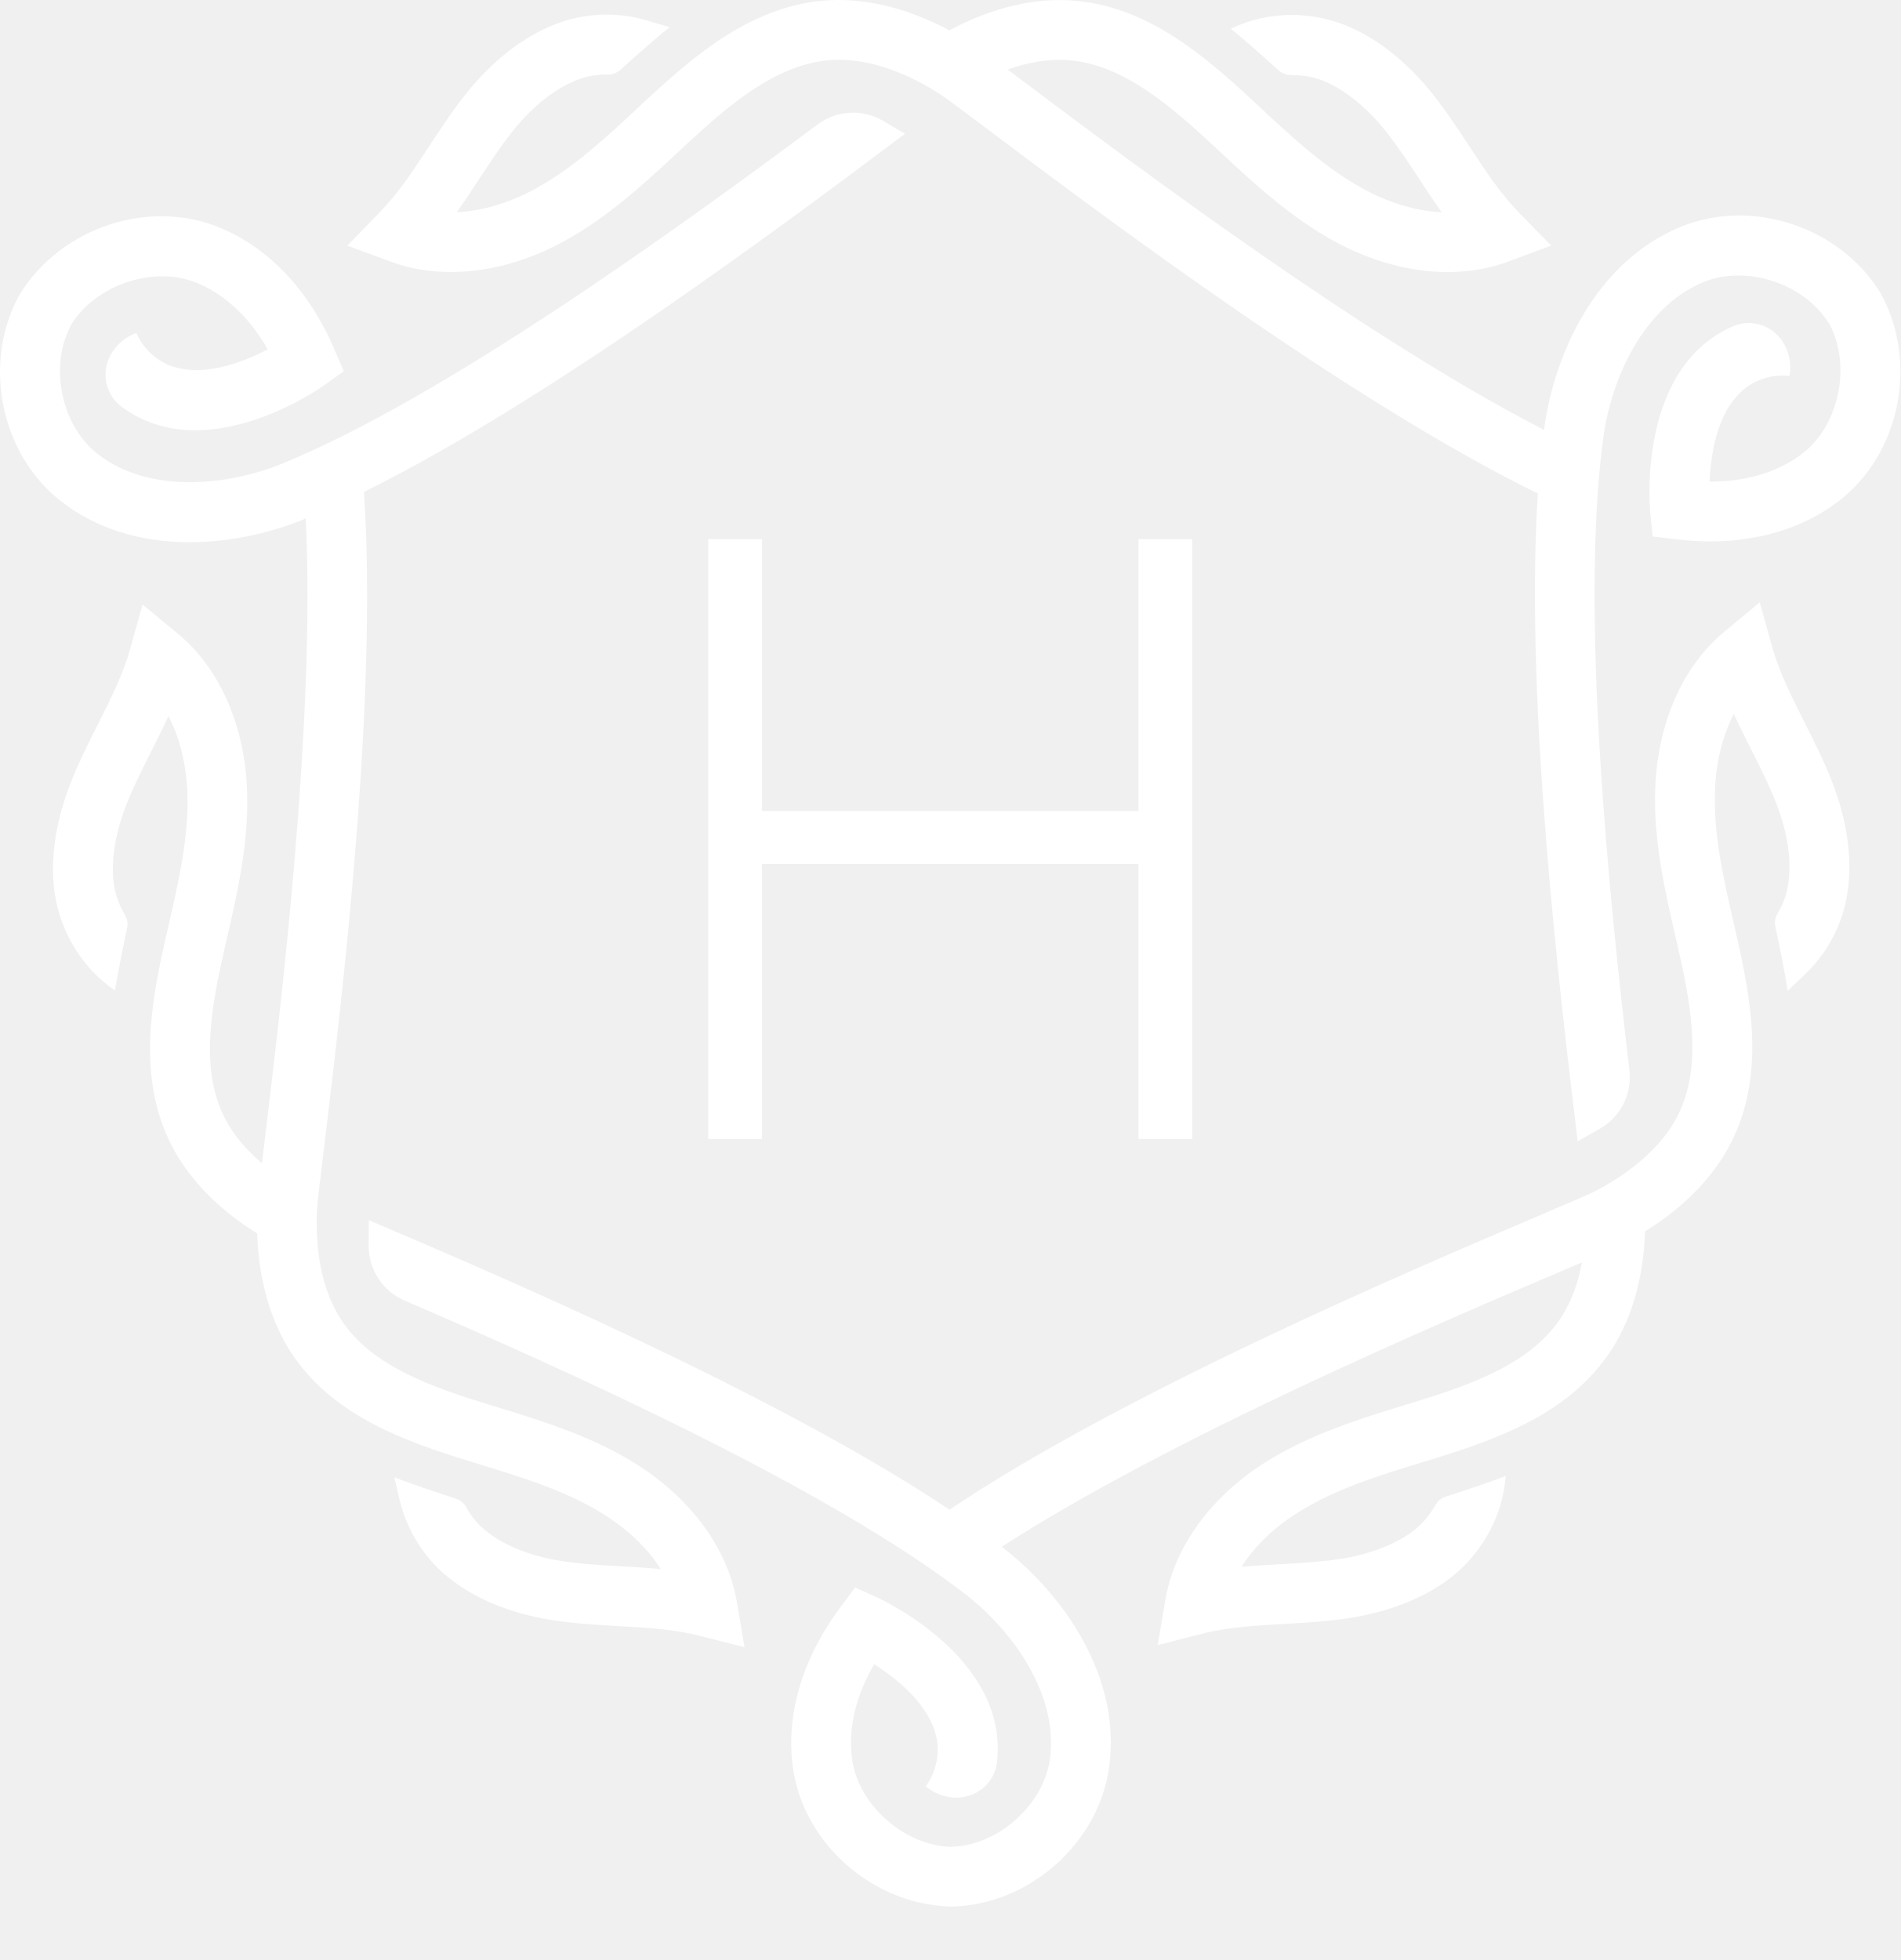
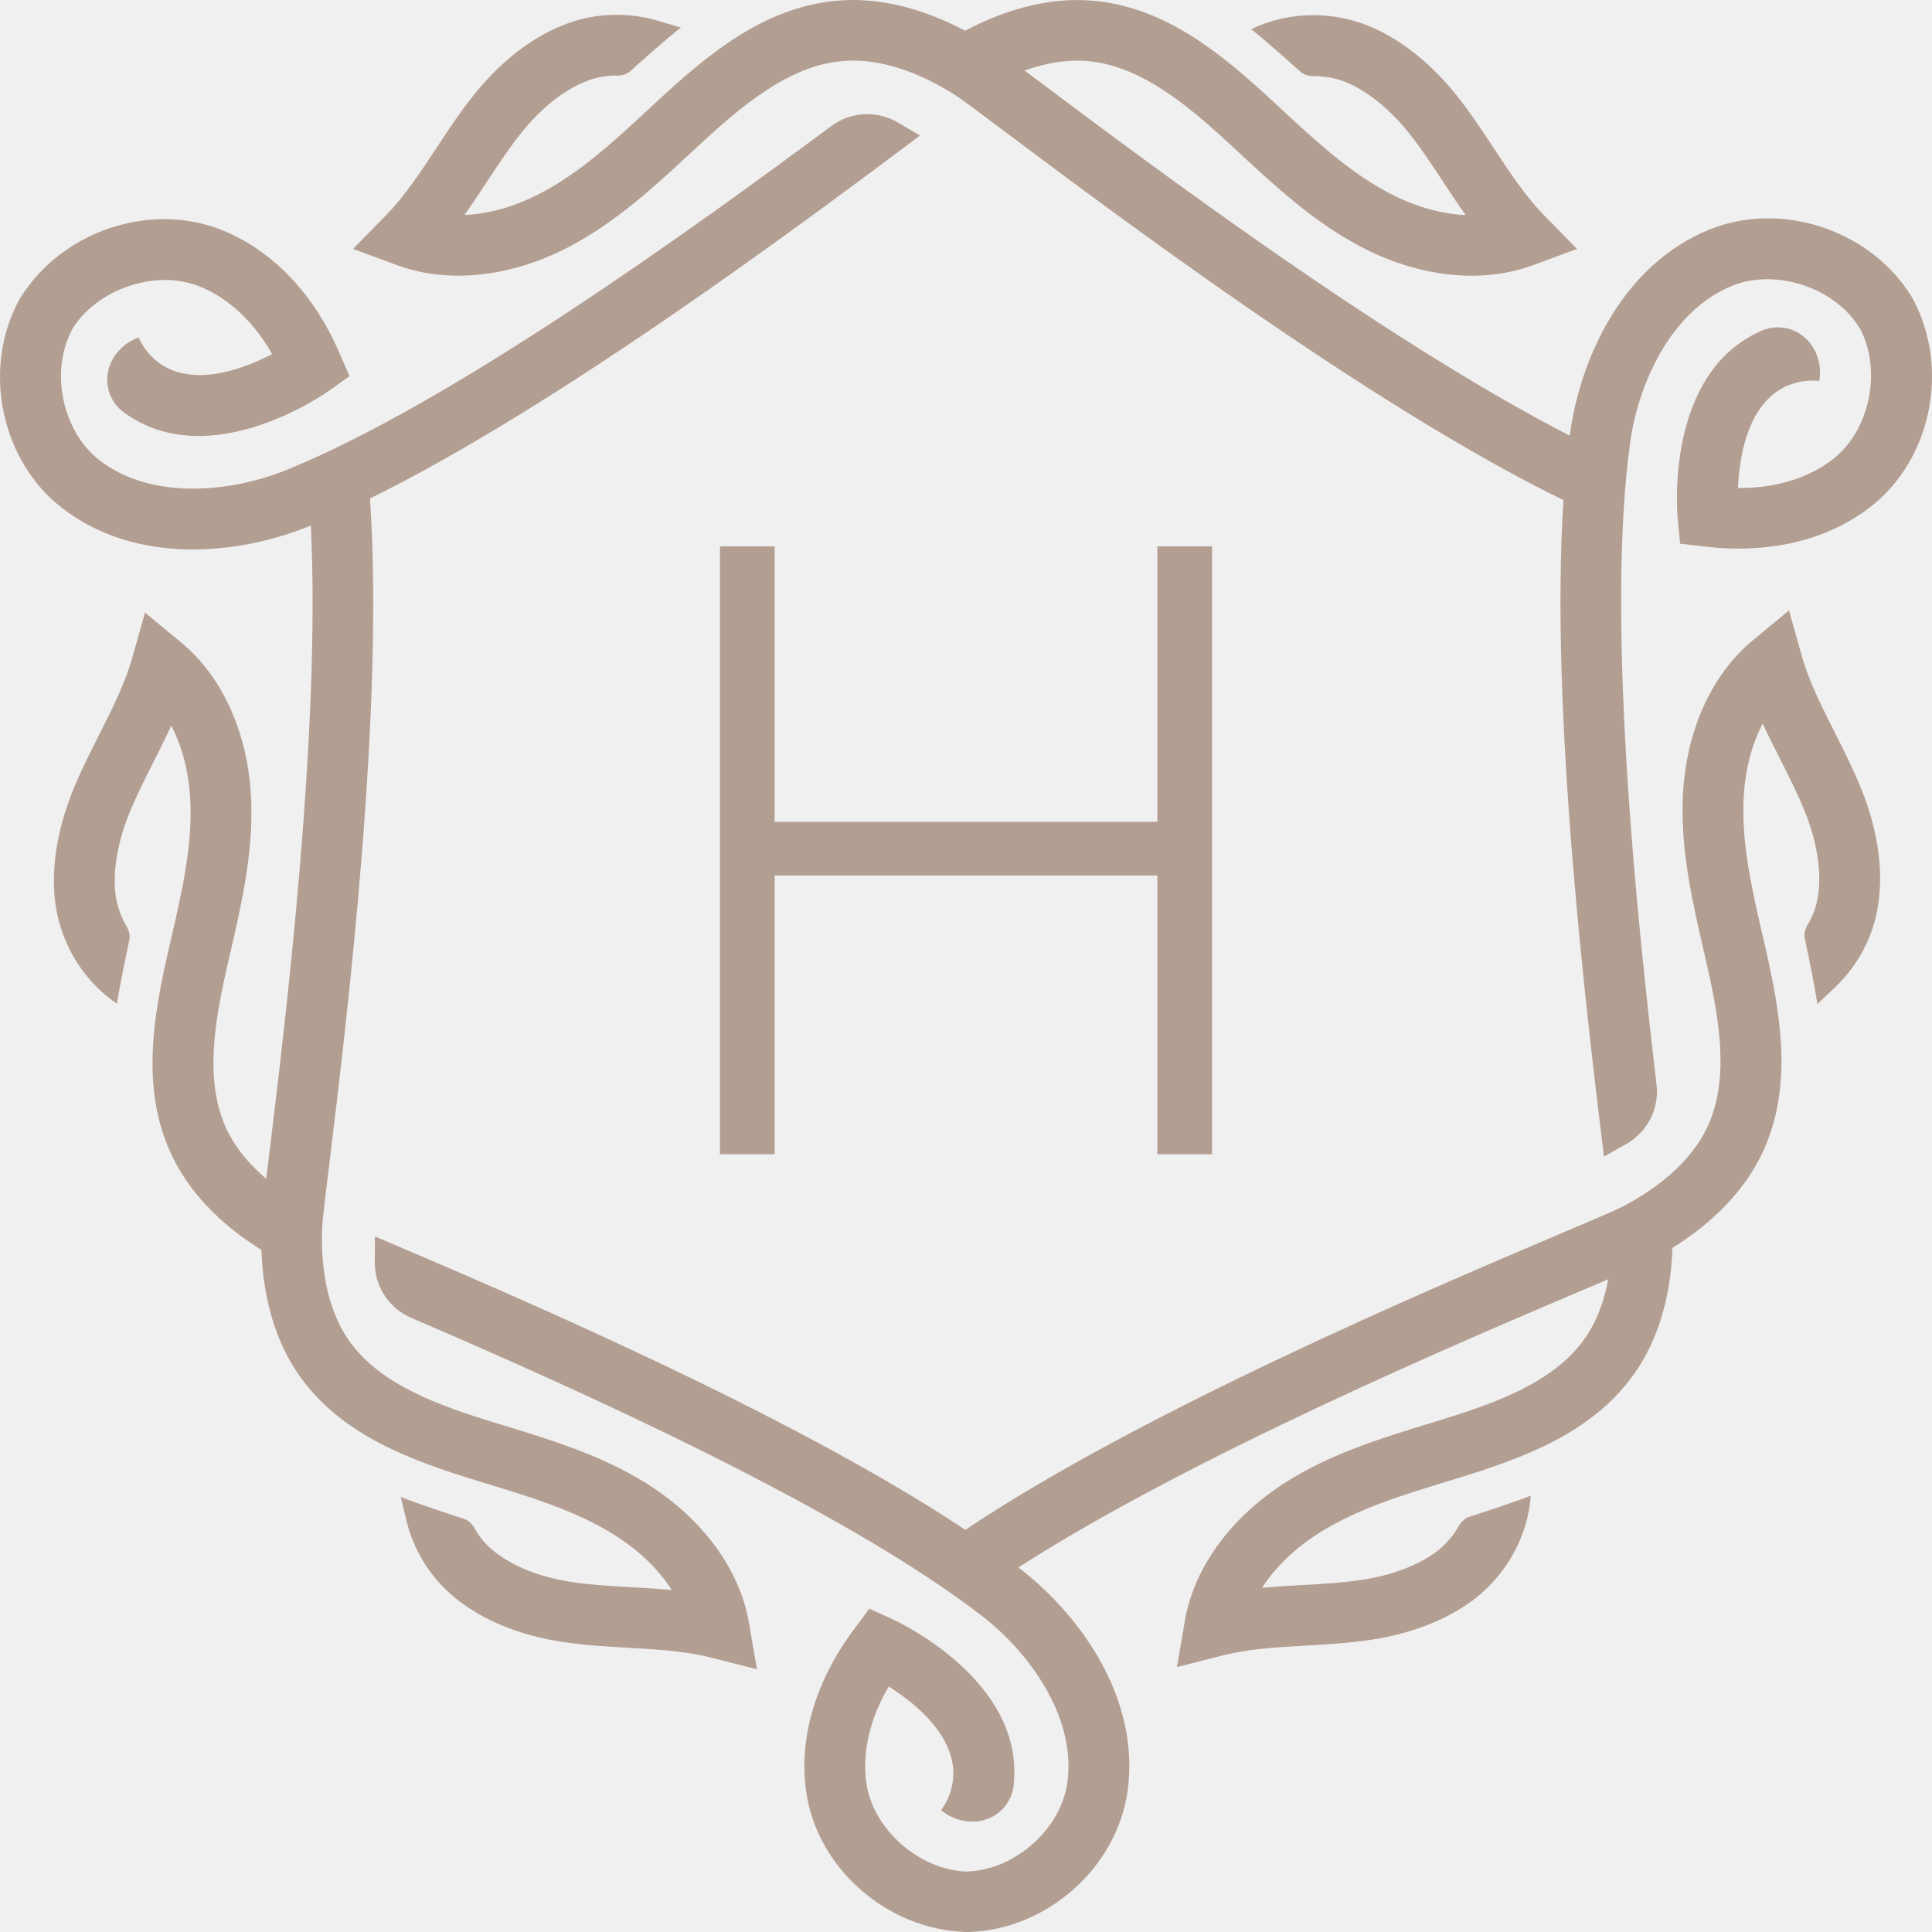
- <svg xmlns="http://www.w3.org/2000/svg" width="32" height="33" viewBox="0 0 32 33" fill="none">
-   <path d="M19.17 9.078V13.654H12.831V9.078H11.925V19.177H12.831V14.546H19.17V19.177H20.076V9.078H19.17Z" fill="white" />
-   <path d="M10.694 24.638C9.953 24.177 9.131 23.925 8.337 23.681L8.208 23.642C7.266 23.352 6.304 23.01 5.791 22.288C5.372 21.701 5.313 20.927 5.337 20.382C5.343 20.254 5.396 19.816 5.464 19.261C5.738 16.998 6.369 11.793 6.128 8.282C9.28 6.727 13.375 3.652 15.238 2.252L14.873 2.036C14.525 1.832 14.09 1.854 13.767 2.095C11.451 3.823 7.455 6.711 4.731 7.814C3.861 8.165 2.532 8.332 1.645 7.645C1.033 7.168 0.825 6.172 1.19 5.487L1.202 5.459C1.44 5.081 1.855 4.812 2.296 4.706C2.639 4.622 2.996 4.634 3.311 4.761C3.675 4.909 4.006 5.174 4.279 5.534C4.36 5.642 4.438 5.757 4.508 5.883C4.215 6.035 3.78 6.218 3.358 6.231C3.337 6.234 3.317 6.234 3.299 6.232C3.179 6.232 3.061 6.214 2.944 6.182C2.702 6.114 2.485 5.938 2.356 5.724C2.333 5.686 2.313 5.646 2.296 5.606C2.173 5.651 2.062 5.723 1.973 5.822L1.967 5.829C1.684 6.137 1.718 6.607 2.056 6.855C3.465 7.886 5.372 6.548 5.459 6.486L5.789 6.25L5.628 5.878C5.21 4.896 4.523 4.166 3.69 3.829C2.508 3.344 1.04 3.826 0.343 4.939L0.308 5.001C-0.3 6.146 0.019 7.656 1.028 8.44C2.251 9.391 3.938 9.221 5.106 8.748C5.12 8.743 5.134 8.735 5.148 8.73C5.315 12.132 4.725 16.988 4.464 19.139C4.443 19.308 4.425 19.456 4.41 19.585C4.143 19.359 3.899 19.08 3.745 18.742C3.377 17.938 3.561 16.933 3.781 15.973L3.811 15.843C3.998 15.033 4.191 14.194 4.161 13.322C4.124 12.22 3.701 11.255 2.998 10.672L2.401 10.178L2.192 10.924C2.071 11.356 1.864 11.768 1.644 12.204C1.486 12.517 1.323 12.841 1.189 13.182C1.027 13.593 0.847 14.222 0.903 14.886C0.965 15.614 1.351 16.279 1.937 16.677C1.979 16.395 2.09 15.862 2.141 15.623C2.158 15.544 2.14 15.466 2.099 15.396C1.994 15.218 1.925 15.016 1.907 14.801C1.875 14.434 1.954 13.99 2.126 13.551C2.244 13.252 2.389 12.963 2.544 12.657C2.642 12.461 2.743 12.262 2.836 12.057C3.027 12.422 3.138 12.867 3.155 13.356C3.18 14.097 3.01 14.835 2.83 15.617L2.8 15.748C2.541 16.877 2.33 18.069 2.829 19.161C3.112 19.781 3.628 20.33 4.33 20.767C4.358 21.595 4.575 22.317 4.97 22.873C5.667 23.85 6.805 24.264 7.912 24.604L8.041 24.644C8.808 24.879 9.532 25.101 10.161 25.493C10.576 25.752 10.906 26.071 11.127 26.418C10.903 26.397 10.681 26.384 10.461 26.372C10.119 26.352 9.795 26.334 9.478 26.286C8.907 26.201 8.421 25.997 8.111 25.713C8.009 25.619 7.923 25.507 7.855 25.383C7.816 25.314 7.758 25.259 7.682 25.235C7.447 25.158 6.914 24.983 6.638 24.871L6.729 25.253C6.839 25.714 7.088 26.14 7.43 26.455C8.015 26.991 8.786 27.201 9.329 27.282C9.692 27.337 10.054 27.357 10.404 27.378C10.891 27.405 11.351 27.431 11.786 27.543L12.537 27.734L12.407 26.97C12.254 26.071 11.629 25.221 10.694 24.638Z" fill="white" />
-   <path d="M30.388 12.168C30.168 11.732 29.961 11.321 29.84 10.889L29.631 10.142L29.034 10.637C28.332 11.219 27.908 12.184 27.871 13.286C27.841 14.158 28.034 14.996 28.221 15.806L28.251 15.938C28.471 16.897 28.655 17.902 28.287 18.707C27.988 19.363 27.347 19.801 26.863 20.053C26.749 20.113 26.343 20.285 25.829 20.504C23.732 21.398 18.908 23.454 15.989 25.418C13.066 23.466 8.355 21.457 6.211 20.544L6.207 20.968C6.204 21.371 6.441 21.737 6.811 21.896C9.465 23.038 13.965 25.055 16.282 26.862C17.021 27.44 17.83 28.507 17.679 29.619C17.571 30.387 16.812 31.066 16.037 31.092L16.007 31.096C15.56 31.079 15.12 30.854 14.808 30.525C14.563 30.27 14.395 29.954 14.348 29.619C14.294 29.229 14.358 28.81 14.533 28.393C14.586 28.269 14.647 28.145 14.721 28.02C14.999 28.199 15.376 28.484 15.597 28.843C15.611 28.86 15.62 28.877 15.627 28.893C15.688 28.998 15.732 29.108 15.762 29.226C15.824 29.47 15.78 29.745 15.659 29.964C15.638 30.003 15.613 30.04 15.587 30.075C15.688 30.159 15.805 30.22 15.936 30.246L15.945 30.248C16.353 30.34 16.744 30.075 16.789 29.659C16.978 27.922 14.865 26.94 14.768 26.896L14.399 26.728L14.157 27.054C13.515 27.907 13.227 28.866 13.351 29.756C13.522 31.022 14.674 32.053 15.987 32.1H16.057C17.353 32.053 18.501 31.022 18.676 29.756C18.887 28.222 17.897 26.845 16.903 26.07C16.892 26.061 16.878 26.052 16.866 26.043C19.729 24.197 24.229 22.281 26.224 21.431C26.38 21.364 26.517 21.306 26.637 21.255C26.574 21.599 26.454 21.95 26.239 22.252C25.726 22.973 24.764 23.316 23.823 23.605L23.695 23.644C22.9 23.888 22.078 24.14 21.336 24.602C20.401 25.184 19.777 26.034 19.624 26.933L19.494 27.698L20.245 27.506C20.68 27.395 21.14 27.369 21.627 27.341C21.977 27.321 22.339 27.3 22.702 27.246C23.138 27.18 23.773 27.022 24.321 26.641C24.92 26.224 25.303 25.557 25.354 24.85C25.089 24.956 24.572 25.125 24.34 25.2C24.263 25.225 24.204 25.28 24.164 25.35C24.062 25.53 23.922 25.691 23.745 25.814C23.442 26.025 23.019 26.18 22.552 26.25C22.235 26.297 21.912 26.316 21.569 26.335C21.35 26.348 21.128 26.36 20.904 26.381C21.124 26.034 21.454 25.715 21.869 25.457C22.498 25.064 23.223 24.842 23.99 24.607L24.119 24.568C25.225 24.228 26.364 23.814 27.06 22.836C27.455 22.281 27.673 21.559 27.7 20.733C28.404 20.295 28.92 19.746 29.203 19.125C29.702 18.034 29.491 16.841 29.232 15.713L29.202 15.58C29.022 14.799 28.852 14.061 28.877 13.32C28.894 12.831 29.005 12.386 29.195 12.021C29.289 12.226 29.39 12.425 29.488 12.621C29.643 12.927 29.788 13.216 29.906 13.515C30.117 14.053 30.183 14.575 30.092 14.986C30.062 15.121 30.008 15.251 29.936 15.372C29.895 15.441 29.877 15.518 29.893 15.596C29.945 15.838 30.059 16.387 30.1 16.682L30.386 16.412C30.73 16.087 30.975 15.658 31.076 15.204C31.248 14.429 31.044 13.658 30.843 13.146C30.709 12.805 30.546 12.481 30.388 12.168Z" fill="white" />
-   <path d="M31.686 4.972L31.651 4.911C30.962 3.812 29.495 3.333 28.311 3.815C26.877 4.399 26.18 5.945 26.005 7.193C26.003 7.208 26.002 7.223 26 7.238C22.97 5.682 19.061 2.743 17.328 1.441C17.192 1.339 17.073 1.25 16.969 1.171C17.298 1.054 17.662 0.981 18.031 1.017C18.912 1.101 19.689 1.762 20.411 2.433L20.509 2.524C21.117 3.091 21.747 3.677 22.517 4.088C23.489 4.606 24.538 4.722 25.393 4.405L26.12 4.135L25.578 3.581C25.265 3.26 25.012 2.875 24.744 2.467C24.552 2.174 24.353 1.871 24.124 1.583C23.85 1.238 23.395 0.768 22.791 0.484C22.13 0.173 21.361 0.175 20.724 0.484C20.947 0.661 21.353 1.024 21.534 1.188C21.594 1.241 21.671 1.265 21.752 1.265C21.959 1.263 22.168 1.304 22.363 1.395C22.697 1.552 23.043 1.842 23.336 2.211C23.536 2.462 23.714 2.733 23.902 3.019C24.022 3.203 24.145 3.389 24.275 3.573C23.864 3.556 23.422 3.429 22.991 3.199C22.337 2.85 21.782 2.334 21.195 1.787L21.097 1.695C20.249 0.907 19.321 0.128 18.126 0.014C17.448 -0.051 16.715 0.122 15.985 0.511C15.254 0.121 14.52 -0.052 13.841 0.013C12.646 0.127 11.719 0.906 10.871 1.694L10.772 1.787C10.185 2.334 9.631 2.85 8.977 3.198C8.545 3.428 8.104 3.555 7.693 3.572C7.823 3.388 7.945 3.202 8.065 3.019C8.254 2.732 8.432 2.461 8.631 2.21C8.991 1.758 9.41 1.44 9.811 1.313C9.943 1.272 10.084 1.253 10.225 1.256C10.304 1.257 10.381 1.234 10.44 1.181C10.623 1.015 11.042 0.641 11.277 0.458L10.9 0.346C10.447 0.21 9.953 0.213 9.509 0.353C8.752 0.591 8.186 1.153 7.843 1.583C7.615 1.87 7.416 2.173 7.224 2.466C6.956 2.874 6.703 3.259 6.389 3.58L5.848 4.135L6.575 4.404C7.43 4.721 8.478 4.606 9.45 4.087C10.221 3.676 10.85 3.09 11.458 2.524L11.557 2.432C12.278 1.762 13.056 1.1 13.937 1.016C14.655 0.947 15.355 1.283 15.815 1.576C15.923 1.645 16.276 1.91 16.723 2.246C18.544 3.615 22.735 6.763 25.895 8.309C25.668 11.817 26.285 16.903 26.566 19.216L26.935 19.007C27.286 18.808 27.484 18.42 27.437 18.02C27.099 15.15 26.595 10.245 27.002 7.335C27.133 6.407 27.653 5.172 28.691 4.747C29.41 4.456 30.377 4.774 30.788 5.432L30.806 5.456C31.015 5.852 31.04 6.345 30.911 6.78C30.813 7.12 30.624 7.423 30.356 7.631C30.046 7.873 29.65 8.027 29.203 8.084C29.068 8.1 28.93 8.109 28.786 8.108C28.801 7.778 28.86 7.309 29.06 6.938C29.068 6.918 29.077 6.9 29.089 6.886C29.148 6.782 29.223 6.689 29.309 6.604C29.489 6.427 29.749 6.328 30 6.323C30.044 6.323 30.088 6.325 30.132 6.33C30.155 6.201 30.148 6.069 30.106 5.942L30.103 5.934C29.978 5.535 29.554 5.329 29.171 5.498C27.573 6.202 27.778 8.523 27.788 8.629L27.828 9.033L28.231 9.08C29.29 9.209 30.266 8.979 30.974 8.426C31.984 7.645 32.301 6.132 31.686 4.972Z" fill="white" />
+ <svg xmlns="http://www.w3.org/2000/svg" width="500" height="500" viewBox="0 0 88 88" fill="none">
+   <path d="M52.717 24.887V37.432H35.284V24.887H32.793V52.572H35.284V39.878H52.717V52.572H55.209V24.887H52.717Z" fill="#B39E92" />
+   <path d="M29.409 67.545C27.371 66.279 25.111 65.589 22.926 64.921L22.571 64.813C19.983 64.02 17.337 63.08 15.925 61.102C14.774 59.492 14.612 57.371 14.677 55.877C14.692 55.526 14.839 54.324 15.025 52.803C15.78 46.6 17.516 32.328 16.852 22.705C25.521 18.44 36.782 10.012 41.906 6.173L40.901 5.582C39.945 5.021 38.748 5.083 37.859 5.744C31.49 10.48 20.501 18.398 13.01 21.422C10.619 22.384 6.964 22.841 4.525 20.96C2.842 19.65 2.27 16.919 3.273 15.041L3.305 14.965C3.959 13.928 5.1 13.192 6.313 12.902C7.258 12.67 8.24 12.704 9.104 13.052C10.106 13.459 11.017 14.185 11.769 15.171C11.991 15.468 12.204 15.782 12.398 16.128C11.591 16.546 10.394 17.047 9.234 17.081C9.176 17.089 9.122 17.091 9.073 17.084C8.741 17.084 8.418 17.036 8.097 16.947C7.429 16.761 6.834 16.28 6.479 15.691C6.416 15.587 6.361 15.479 6.314 15.368C5.975 15.492 5.67 15.688 5.426 15.962L5.41 15.979C4.631 16.825 4.724 18.114 5.653 18.792C9.529 21.62 14.774 17.952 15.011 17.781L15.919 17.134L15.477 16.114C14.327 13.423 12.437 11.421 10.147 10.497C6.898 9.168 2.859 10.489 0.943 13.541L0.846 13.709C-0.824 16.85 0.052 20.989 2.826 23.138C6.189 25.744 10.829 25.279 14.043 23.983C14.08 23.968 14.12 23.948 14.158 23.933C14.617 33.26 12.994 46.57 12.275 52.47C12.219 52.933 12.169 53.336 12.127 53.692C11.394 53.071 10.722 52.307 10.298 51.382C9.287 49.176 9.793 46.422 10.399 43.79L10.481 43.434C10.994 41.212 11.525 38.913 11.444 36.521C11.342 33.501 10.177 30.855 8.245 29.258L6.603 27.901L6.028 29.948C5.694 31.133 5.125 32.261 4.521 33.456C4.087 34.314 3.639 35.202 3.27 36.138C2.826 37.263 2.329 38.987 2.484 40.81C2.653 42.806 3.715 44.628 5.327 45.718C5.441 44.946 5.748 43.485 5.888 42.831C5.934 42.614 5.885 42.399 5.772 42.208C5.485 41.719 5.294 41.167 5.243 40.577C5.158 39.569 5.372 38.352 5.847 37.149C6.17 36.33 6.571 35.537 6.995 34.697C7.267 34.16 7.542 33.615 7.8 33.054C8.324 34.053 8.631 35.274 8.675 36.614C8.744 38.645 8.277 40.671 7.782 42.815L7.699 43.173C6.987 46.266 6.407 49.536 7.78 52.529C8.558 54.229 9.977 55.734 11.908 56.933C11.983 59.202 12.581 61.181 13.669 62.705C15.583 65.385 18.715 66.519 21.757 67.452L22.114 67.561C24.223 68.205 26.214 68.813 27.944 69.888C29.085 70.597 29.992 71.472 30.599 72.424C29.983 72.366 29.372 72.331 28.769 72.297C27.827 72.244 26.937 72.193 26.065 72.063C24.493 71.828 23.158 71.269 22.306 70.49C22.026 70.233 21.79 69.925 21.601 69.587C21.494 69.397 21.334 69.247 21.127 69.18C20.48 68.971 19.013 68.49 18.255 68.184L18.505 69.23C18.806 70.493 19.491 71.663 20.434 72.524C22.042 73.995 24.161 74.57 25.655 74.793C26.652 74.942 27.648 74.999 28.61 75.054C29.95 75.13 31.215 75.202 32.411 75.507L34.477 76.033L34.118 73.937C33.698 71.472 31.981 69.143 29.409 67.545Z" fill="#B39E92" />
+   <path d="M83.568 33.358C82.965 32.163 82.395 31.035 82.062 29.85L81.486 27.803L79.844 29.161C77.913 30.757 76.748 33.403 76.646 36.423C76.565 38.815 77.095 41.111 77.608 43.331L77.691 43.692C78.296 46.323 78.802 49.077 77.791 51.284C76.968 53.083 75.207 54.285 73.875 54.976C73.562 55.138 72.445 55.612 71.031 56.212C65.265 58.661 51.999 64.299 43.971 69.683C35.931 64.332 22.979 58.824 17.081 56.32L17.07 57.483C17.061 58.588 17.715 59.592 18.733 60.028C26.031 63.159 38.405 68.686 44.777 73.642C46.808 75.225 49.033 78.152 48.618 81.198C48.322 83.306 46.235 85.165 44.103 85.239L44.02 85.249C42.791 85.202 41.583 84.585 40.724 83.683C40.05 82.984 39.588 82.119 39.459 81.198C39.311 80.131 39.486 78.981 39.966 77.839C40.114 77.499 40.28 77.158 40.483 76.817C41.25 77.305 42.284 78.087 42.894 79.072C42.93 79.118 42.958 79.165 42.977 79.211C43.143 79.496 43.263 79.799 43.346 80.121C43.518 80.79 43.398 81.544 43.063 82.145C43.005 82.252 42.938 82.354 42.866 82.45C43.143 82.68 43.465 82.846 43.826 82.92L43.849 82.925C44.972 83.175 46.046 82.45 46.171 81.309C46.69 76.549 40.88 73.855 40.613 73.734L39.597 73.274L38.933 74.167C37.169 76.505 36.375 79.136 36.716 81.576C37.188 85.046 40.355 87.871 43.964 88H44.158C47.722 87.871 50.879 85.046 51.36 81.576C51.941 77.37 49.218 73.596 46.485 71.47C46.453 71.445 46.416 71.421 46.384 71.396C54.257 66.335 66.632 61.081 72.116 58.752C72.547 58.57 72.922 58.41 73.252 58.27C73.079 59.213 72.751 60.174 72.16 61.003C70.748 62.98 68.103 63.919 65.515 64.712L65.163 64.819C62.977 65.488 60.715 66.178 58.677 67.445C56.105 69.042 54.388 71.372 53.967 73.837L53.609 75.933L55.675 75.407C56.871 75.102 58.136 75.03 59.476 74.954C60.438 74.899 61.433 74.842 62.431 74.693C63.631 74.514 65.377 74.081 66.884 73.036C68.532 71.891 69.584 70.063 69.725 68.126C68.997 68.415 67.574 68.88 66.936 69.086C66.725 69.154 66.562 69.305 66.453 69.497C66.172 69.99 65.788 70.432 65.3 70.77C64.468 71.347 63.304 71.771 62.02 71.962C61.148 72.093 60.259 72.143 59.317 72.197C58.715 72.231 58.103 72.266 57.487 72.324C58.093 71.372 59.001 70.497 60.141 69.788C61.872 68.713 63.866 68.104 65.975 67.459L66.328 67.352C69.371 66.419 72.502 65.285 74.416 62.604C75.504 61.082 76.101 59.104 76.178 56.838C78.111 55.638 79.532 54.132 80.311 52.432C81.682 49.438 81.102 46.168 80.391 43.075L80.307 42.712C79.813 40.57 79.345 38.547 79.413 36.516C79.459 35.177 79.766 33.955 80.289 32.956C80.547 33.517 80.823 34.062 81.094 34.599C81.519 35.439 81.919 36.233 82.242 37.051C82.824 38.525 83.006 39.957 82.756 41.083C82.673 41.453 82.524 41.811 82.324 42.143C82.212 42.33 82.162 42.543 82.207 42.756C82.35 43.419 82.665 44.925 82.778 45.733L83.562 44.993C84.508 44.102 85.183 42.926 85.46 41.681C85.933 39.557 85.373 37.442 84.82 36.04C84.45 35.104 84.002 34.216 83.568 33.358Z" fill="#B39E92" />
+   <path d="M87.137 13.631L87.041 13.464C85.146 10.451 81.113 9.138 77.858 10.458C73.914 12.059 71.997 16.298 71.516 19.72C71.511 19.76 71.507 19.802 71.501 19.843C63.168 15.576 52.418 7.521 47.653 3.95C47.279 3.67 46.953 3.426 46.666 3.211C47.571 2.889 48.571 2.691 49.587 2.787C52.009 3.017 54.147 4.832 56.131 6.67L56.4 6.919C58.073 8.473 59.804 10.081 61.924 11.207C64.597 12.629 67.48 12.946 69.832 12.077L71.832 11.337L70.342 9.818C69.479 8.937 68.784 7.881 68.048 6.763C67.519 5.959 66.972 5.129 66.344 4.341C65.588 3.395 64.339 2.105 62.677 1.327C60.859 0.475 58.745 0.481 56.992 1.328C57.606 1.812 58.722 2.808 59.221 3.256C59.385 3.403 59.597 3.468 59.818 3.467C60.388 3.464 60.963 3.575 61.5 3.826C62.418 4.256 63.369 5.049 64.177 6.061C64.726 6.749 65.215 7.491 65.732 8.278C66.063 8.781 66.4 9.292 66.758 9.795C65.627 9.748 64.413 9.401 63.227 8.771C61.428 7.814 59.903 6.398 58.287 4.899L58.017 4.648C55.686 2.487 53.135 0.351 49.849 0.039C47.983 -0.138 45.966 0.334 43.96 1.401C41.95 0.332 39.931 -0.141 38.065 0.037C34.779 0.349 32.228 2.484 29.896 4.646L29.623 4.899C28.01 6.398 26.485 7.812 24.687 8.769C23.501 9.399 22.286 9.745 21.156 9.792C21.514 9.29 21.851 8.779 22.181 8.275C22.699 7.489 23.188 6.747 23.737 6.059C24.726 4.82 25.88 3.947 26.983 3.6C27.345 3.487 27.731 3.436 28.12 3.443C28.338 3.445 28.549 3.382 28.711 3.237C29.216 2.783 30.366 1.757 31.012 1.256L29.977 0.949C28.73 0.577 27.371 0.583 26.151 0.967C24.07 1.62 22.511 3.161 21.57 4.339C20.941 5.126 20.395 5.958 19.866 6.761C19.13 7.879 18.434 8.935 17.572 9.816L16.082 11.336L18.082 12.075C20.433 12.943 23.315 12.626 25.99 11.205C28.108 10.079 29.837 8.473 31.511 6.92L31.782 6.668C33.766 4.83 35.904 3.015 38.328 2.785C40.302 2.597 42.227 3.517 43.492 4.32C43.79 4.509 44.76 5.237 45.989 6.158C50.997 9.911 62.523 18.541 71.214 22.78C70.588 32.396 72.284 46.338 73.057 52.68L74.073 52.107C75.038 51.563 75.583 50.498 75.453 49.4C74.523 41.534 73.139 28.087 74.258 20.109C74.618 17.564 76.047 14.179 78.902 13.015C80.881 12.216 83.539 13.087 84.669 14.892L84.719 14.959C85.293 16.042 85.362 17.395 85.007 18.587C84.737 19.518 84.217 20.35 83.481 20.921C82.628 21.583 81.54 22.007 80.309 22.163C79.939 22.205 79.56 22.232 79.162 22.227C79.204 21.322 79.366 20.038 79.917 19.02C79.938 18.964 79.964 18.918 79.995 18.878C80.16 18.592 80.364 18.337 80.602 18.104C81.097 17.621 81.812 17.347 82.501 17.335C82.623 17.333 82.745 17.34 82.865 17.354C82.927 17 82.909 16.638 82.793 16.291L82.786 16.268C82.441 15.173 81.275 14.609 80.221 15.072C75.826 17.003 76.391 23.366 76.42 23.657L76.527 24.765L77.636 24.892C80.548 25.245 83.232 24.615 85.181 23.1C87.959 20.958 88.83 16.812 87.137 13.631Z" fill="#B39E92" />
</svg>
